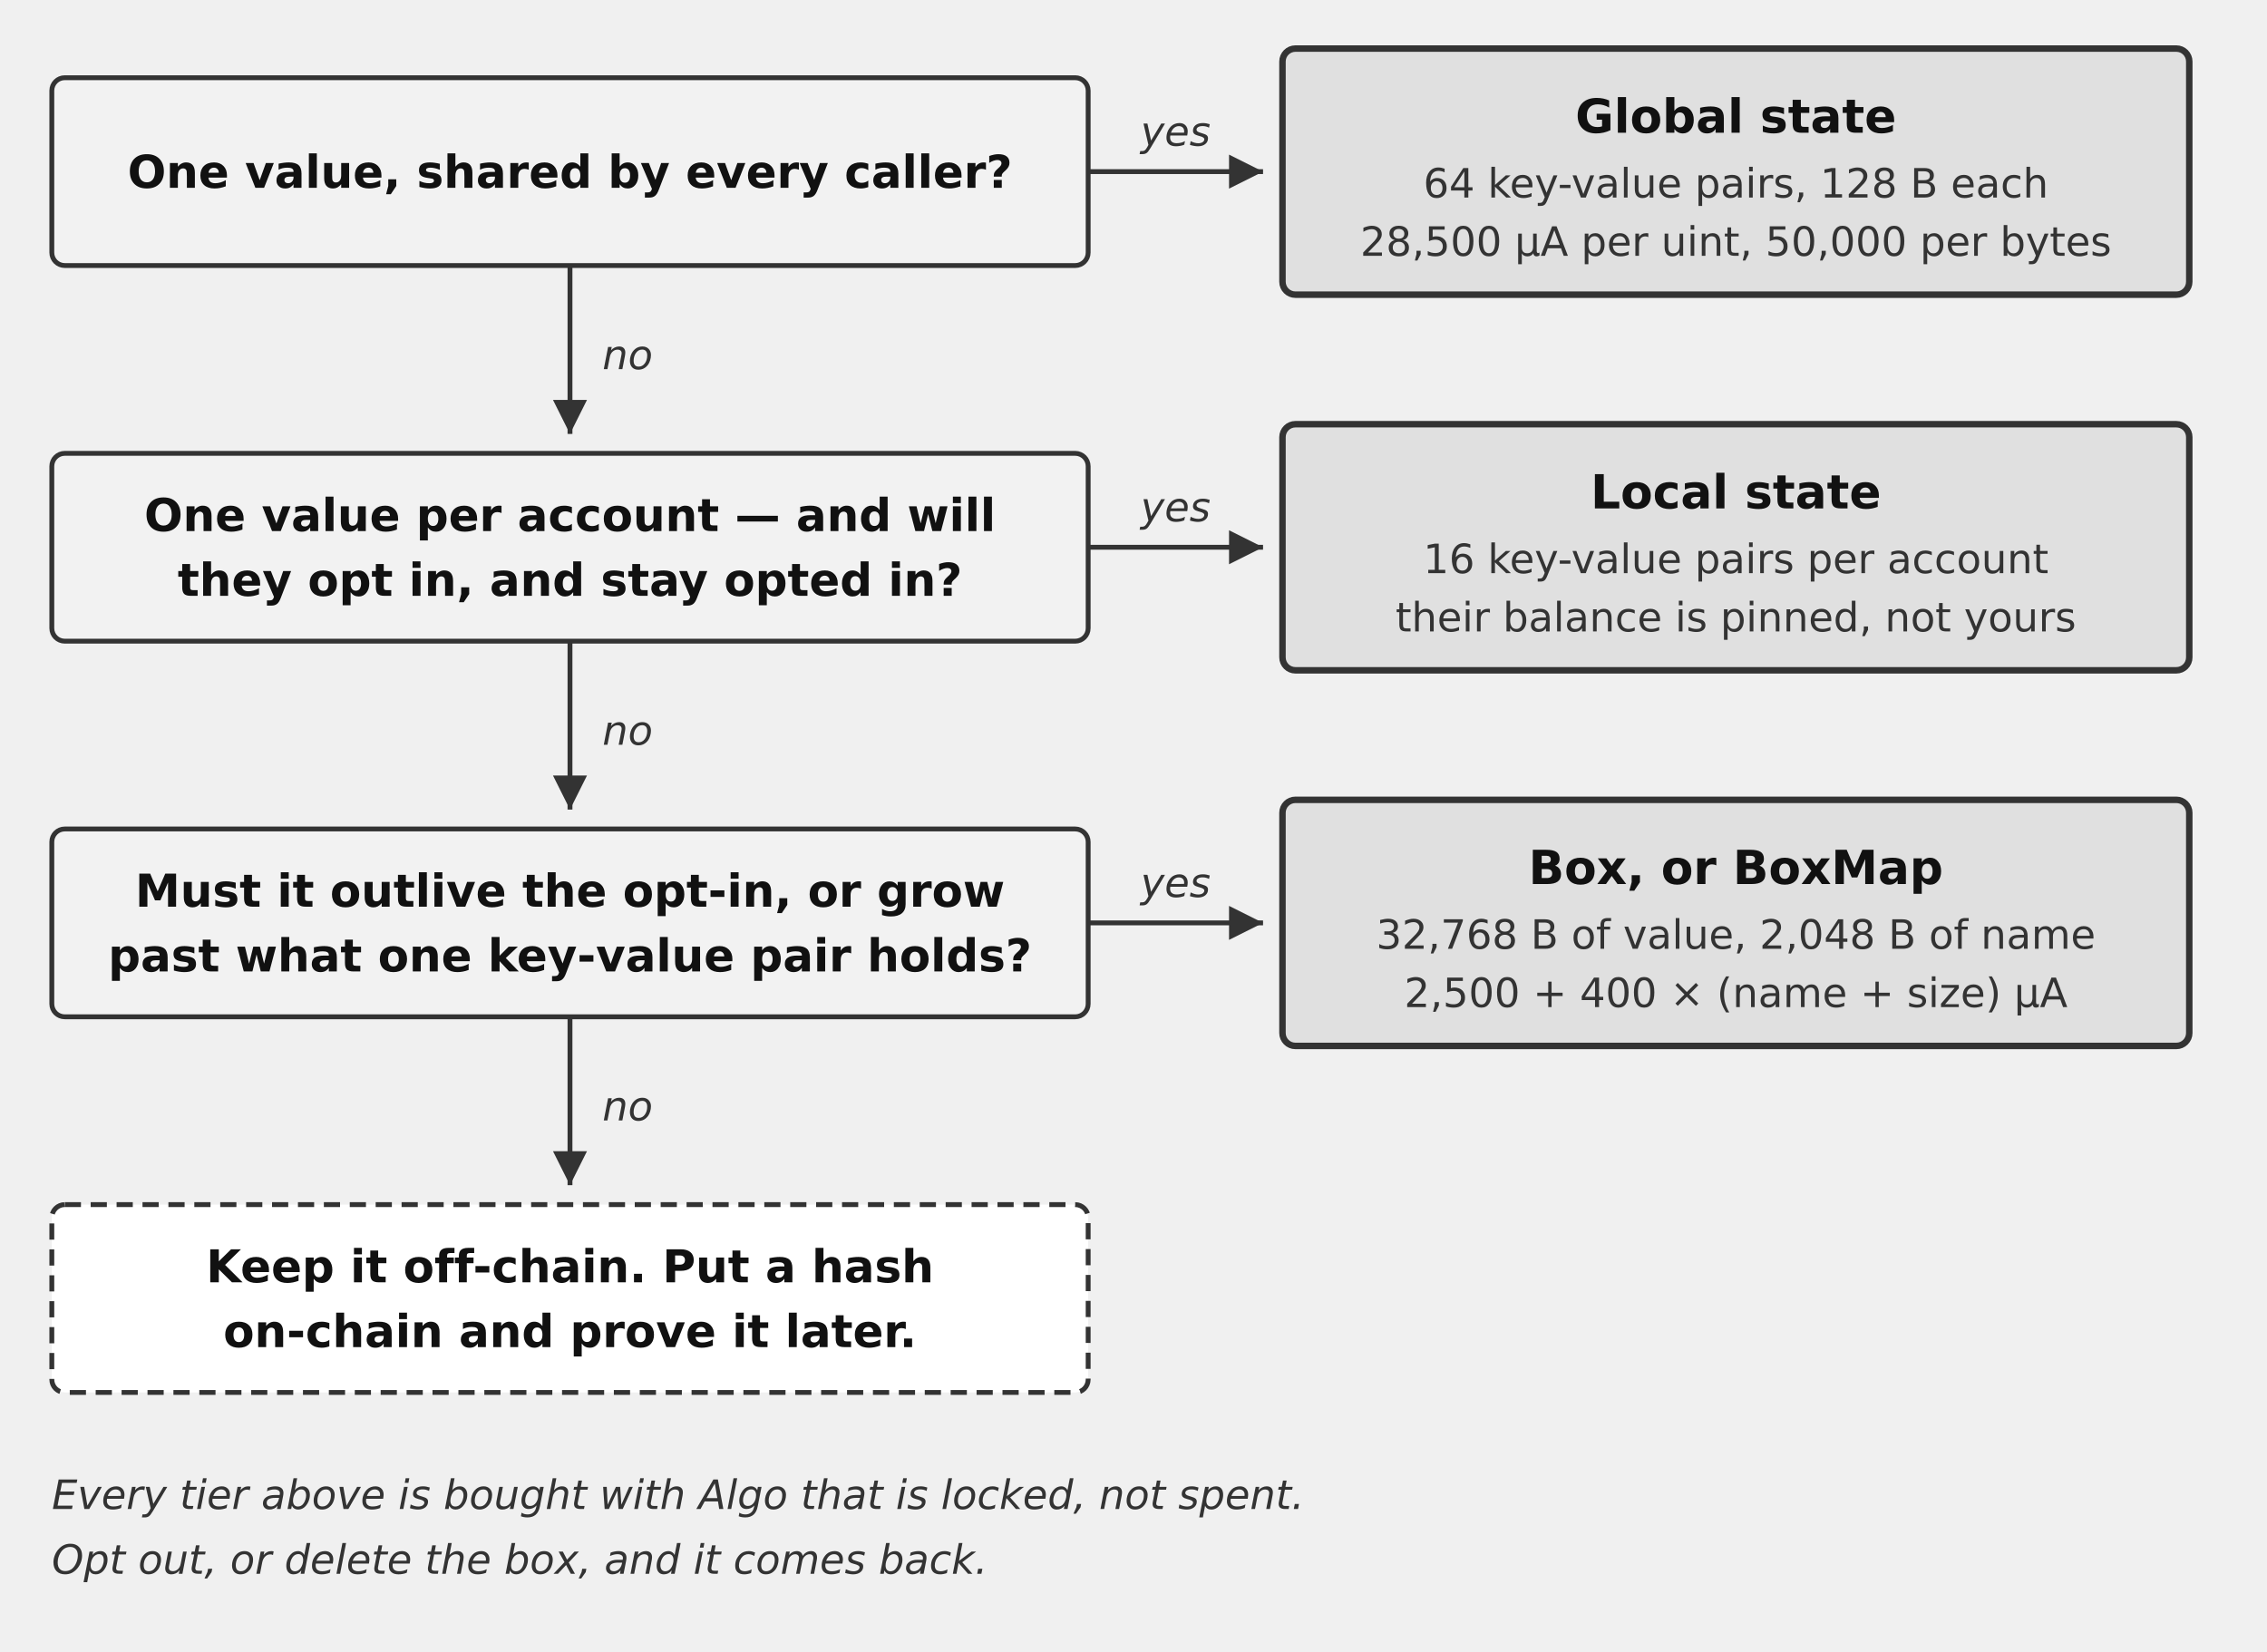
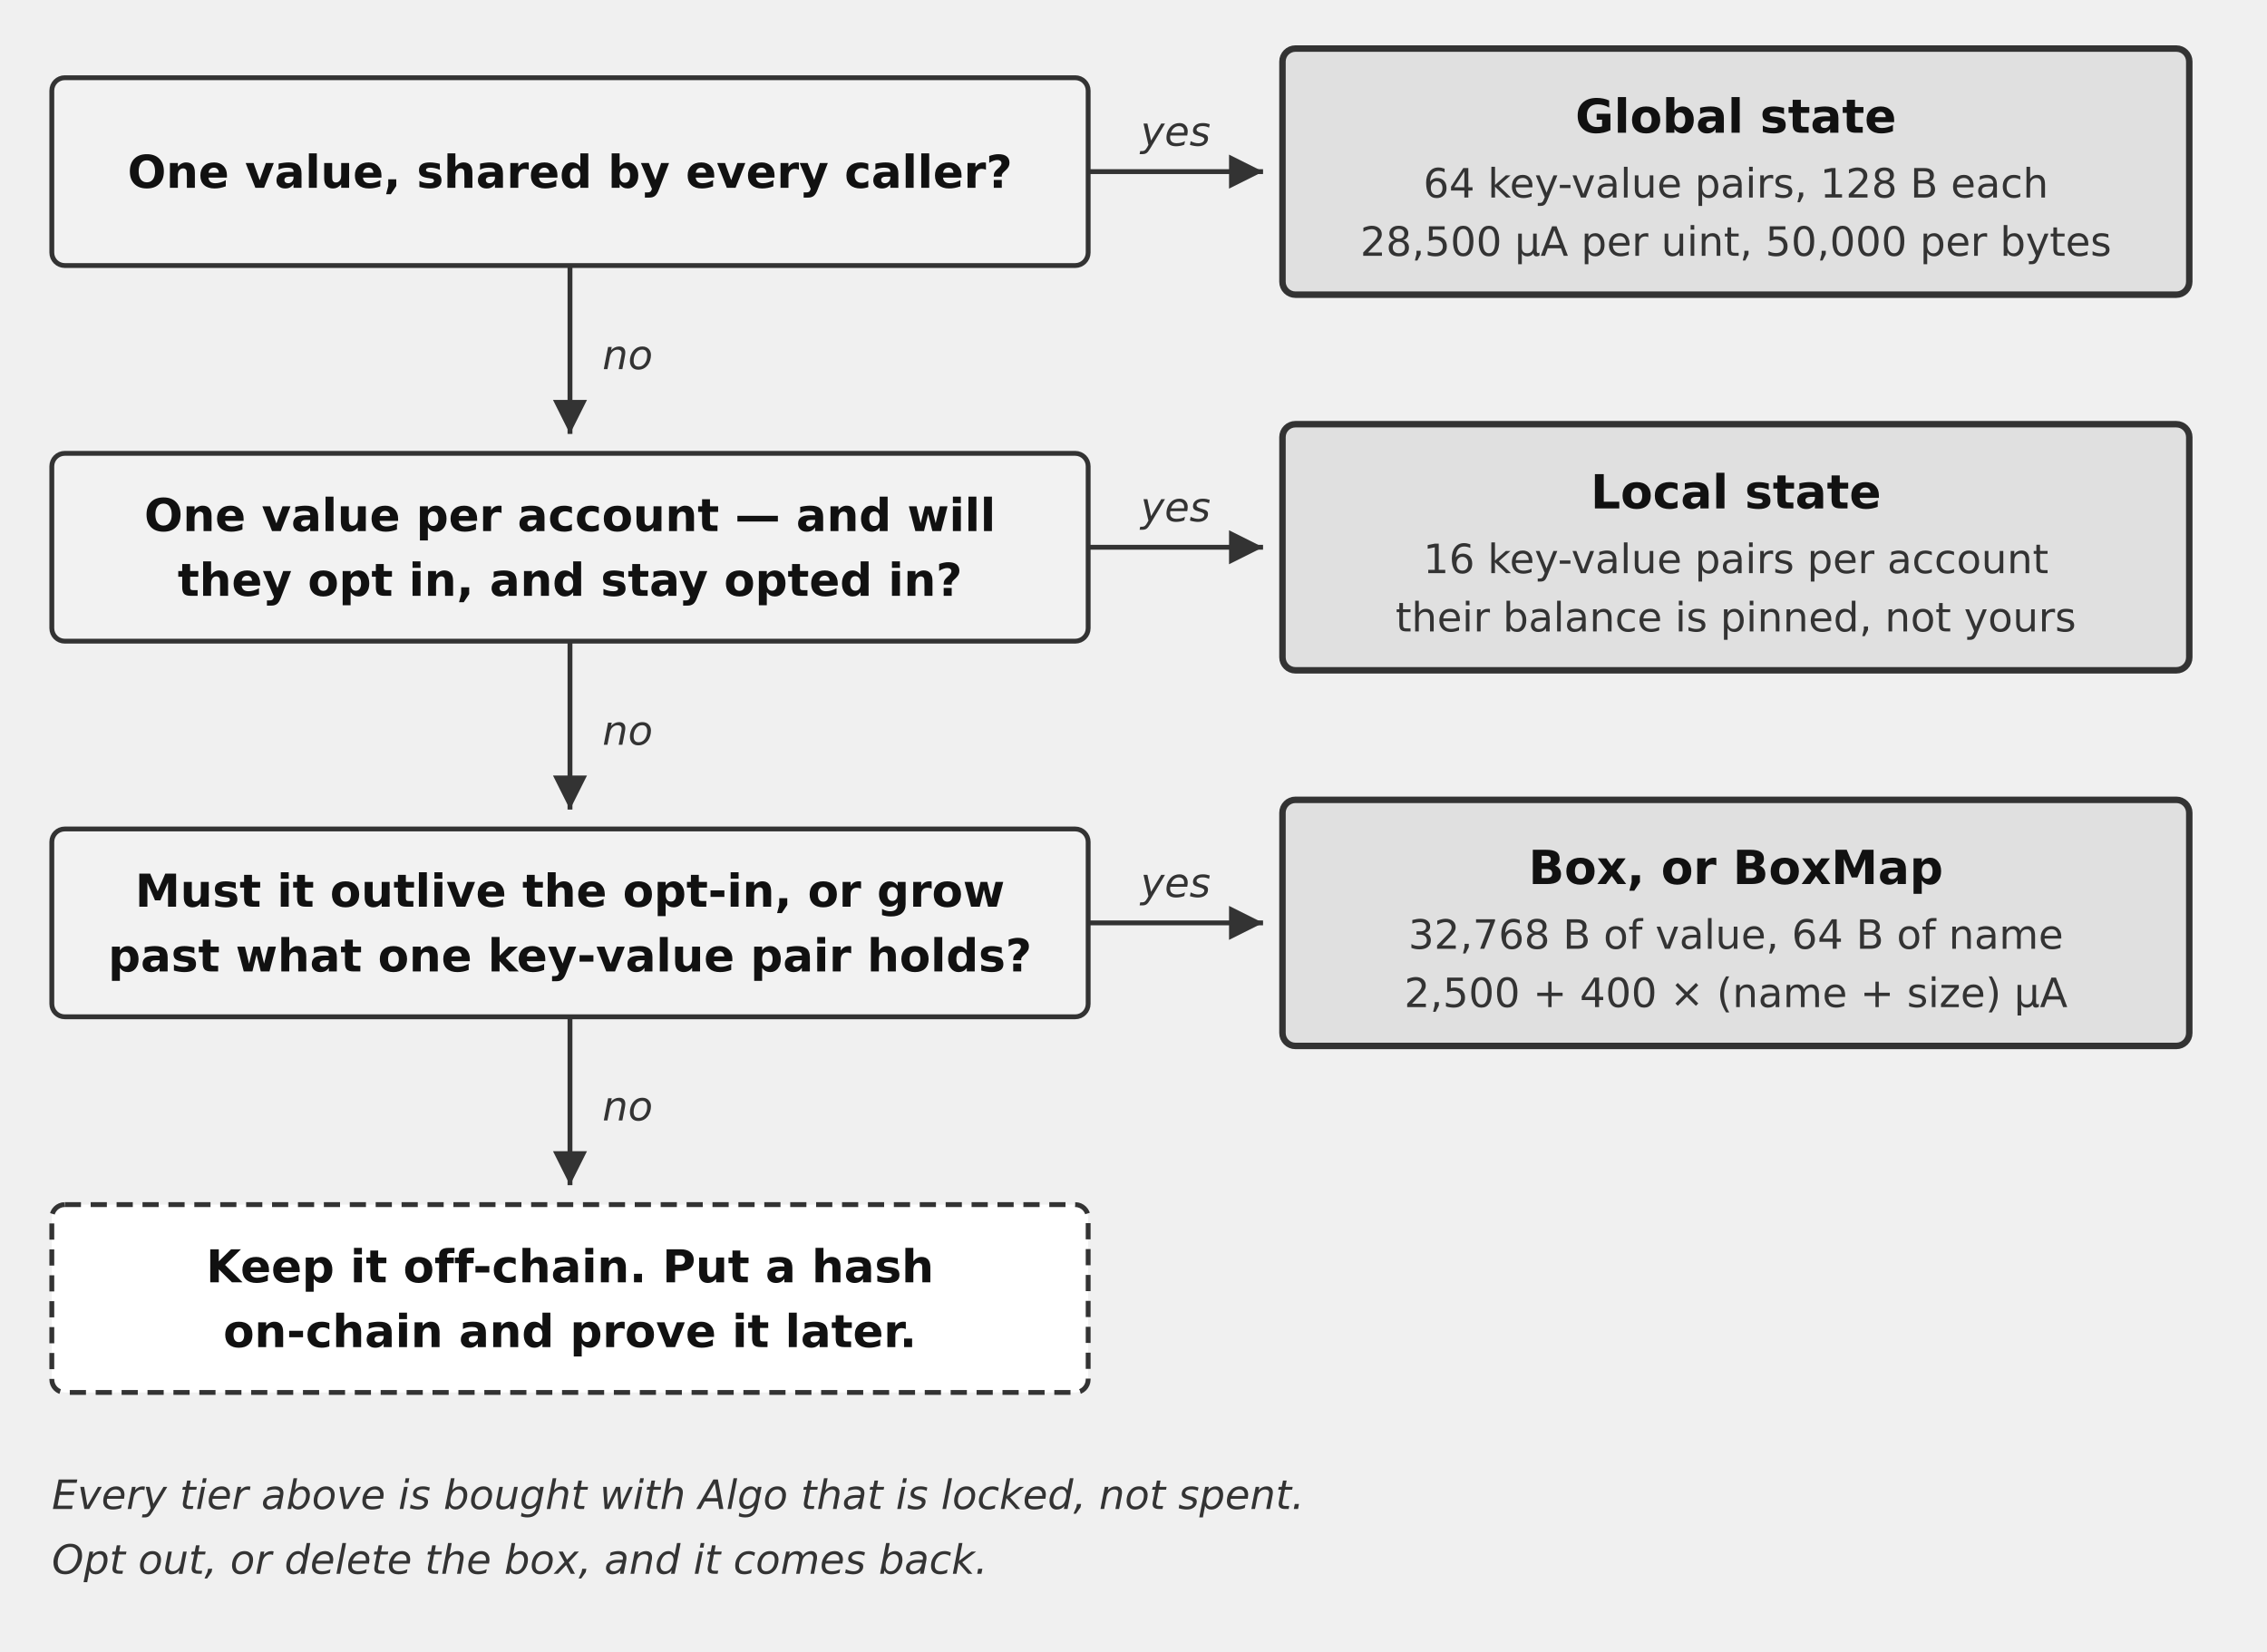
<svg xmlns="http://www.w3.org/2000/svg" viewBox="0 0 700 510" width="700" height="510" font-family="DejaVu Sans, sans-serif">
  <style>
    text { fill: #111111; }
    .q    { fill: #f2f2f2; stroke: #333333; stroke-width: 1.5; }
    .a    { fill: #e0e0e0; stroke: #333333; stroke-width: 2; }
    .last { fill: #ffffff; stroke: #333333; stroke-width: 1.5; stroke-dasharray: 5 3; }
    .qt   { font-size: 14px; font-weight: bold; }
    .at   { font-size: 14.5px; font-weight: bold; }
    .sub  { font-size: 12.5px; fill: #333333; }
    .edge { fill: none; stroke: #333333; stroke-width: 1.5; }
    .lbl  { font-size: 12.5px; fill: #333333; font-style: italic; }
    .note { font-size: 12.5px; fill: #333333; font-style: italic; }
  </style>
  <defs>
    <marker id="arrow" viewBox="0 0 10 10" refX="10" refY="5" markerWidth="7" markerHeight="7" orient="auto">
      <path d="M 0 0 L 10 5 L 0 10 z" fill="#333333" />
    </marker>
  </defs>
  <rect class="q" x="16" y="24" width="320" height="58" rx="4" />
  <text class="qt" x="176" y="58" text-anchor="middle">One value, shared by every caller?</text>
  <rect class="a" x="396" y="15" width="280" height="76" rx="4" />
  <text class="at" x="536" y="41" text-anchor="middle">Global state</text>
  <text class="sub" x="536" y="61" text-anchor="middle">64 key-value pairs, 128 B each</text>
  <text class="sub" x="536" y="79" text-anchor="middle">28,500 µA per uint, 50,000 per bytes</text>
  <path class="edge" d="M 336 53 L 390 53" marker-end="url(#arrow)" />
  <text class="lbl" x="363" y="45" text-anchor="middle">yes</text>
  <path class="edge" d="M 176 82 L 176 134" marker-end="url(#arrow)" />
  <text class="lbl" x="186" y="114">no</text>
  <rect class="q" x="16" y="140" width="320" height="58" rx="4" />
  <text class="qt" x="176" y="164" text-anchor="middle">One value per account — and will</text>
  <text class="qt" x="176" y="184" text-anchor="middle">they opt in, and stay opted in?</text>
  <rect class="a" x="396" y="131" width="280" height="76" rx="4" />
  <text class="at" x="536" y="157" text-anchor="middle">Local state</text>
  <text class="sub" x="536" y="177" text-anchor="middle">16 key-value pairs per account</text>
  <text class="sub" x="536" y="195" text-anchor="middle">their balance is pinned, not yours</text>
  <path class="edge" d="M 336 169 L 390 169" marker-end="url(#arrow)" />
  <text class="lbl" x="363" y="161" text-anchor="middle">yes</text>
  <path class="edge" d="M 176 198 L 176 250" marker-end="url(#arrow)" />
  <text class="lbl" x="186" y="230">no</text>
  <rect class="q" x="16" y="256" width="320" height="58" rx="4" />
  <text class="qt" x="176" y="280" text-anchor="middle">Must it outlive the opt-in, or grow</text>
  <text class="qt" x="176" y="300" text-anchor="middle">past what one key-value pair holds?</text>
  <rect class="a" x="396" y="247" width="280" height="76" rx="4" />
  <text class="at" x="536" y="273" text-anchor="middle">Box, or BoxMap</text>
-   <text class="sub" x="536" y="293" text-anchor="middle">32,768 B of value, 2,048 B of name</text>
+   <text class="sub" x="536" y="293" text-anchor="middle">32,768 B of value, 64 B of name</text>
  <text class="sub" x="536" y="311" text-anchor="middle">2,500 + 400 × (name + size) µA</text>
  <path class="edge" d="M 336 285 L 390 285" marker-end="url(#arrow)" />
  <text class="lbl" x="363" y="277" text-anchor="middle">yes</text>
  <path class="edge" d="M 176 314 L 176 366" marker-end="url(#arrow)" />
  <text class="lbl" x="186" y="346">no</text>
  <rect class="last" x="16" y="372" width="320" height="58" rx="4" />
  <text class="qt" x="176" y="396" text-anchor="middle">Keep it off-chain. Put a hash</text>
  <text class="qt" x="176" y="416" text-anchor="middle">on-chain and prove it later.</text>
  <text class="note" x="16" y="466">Every tier above is bought with Algo that is locked, not spent.</text>
  <text class="note" x="16" y="486">Opt out, or delete the box, and it comes back.</text>
</svg>
